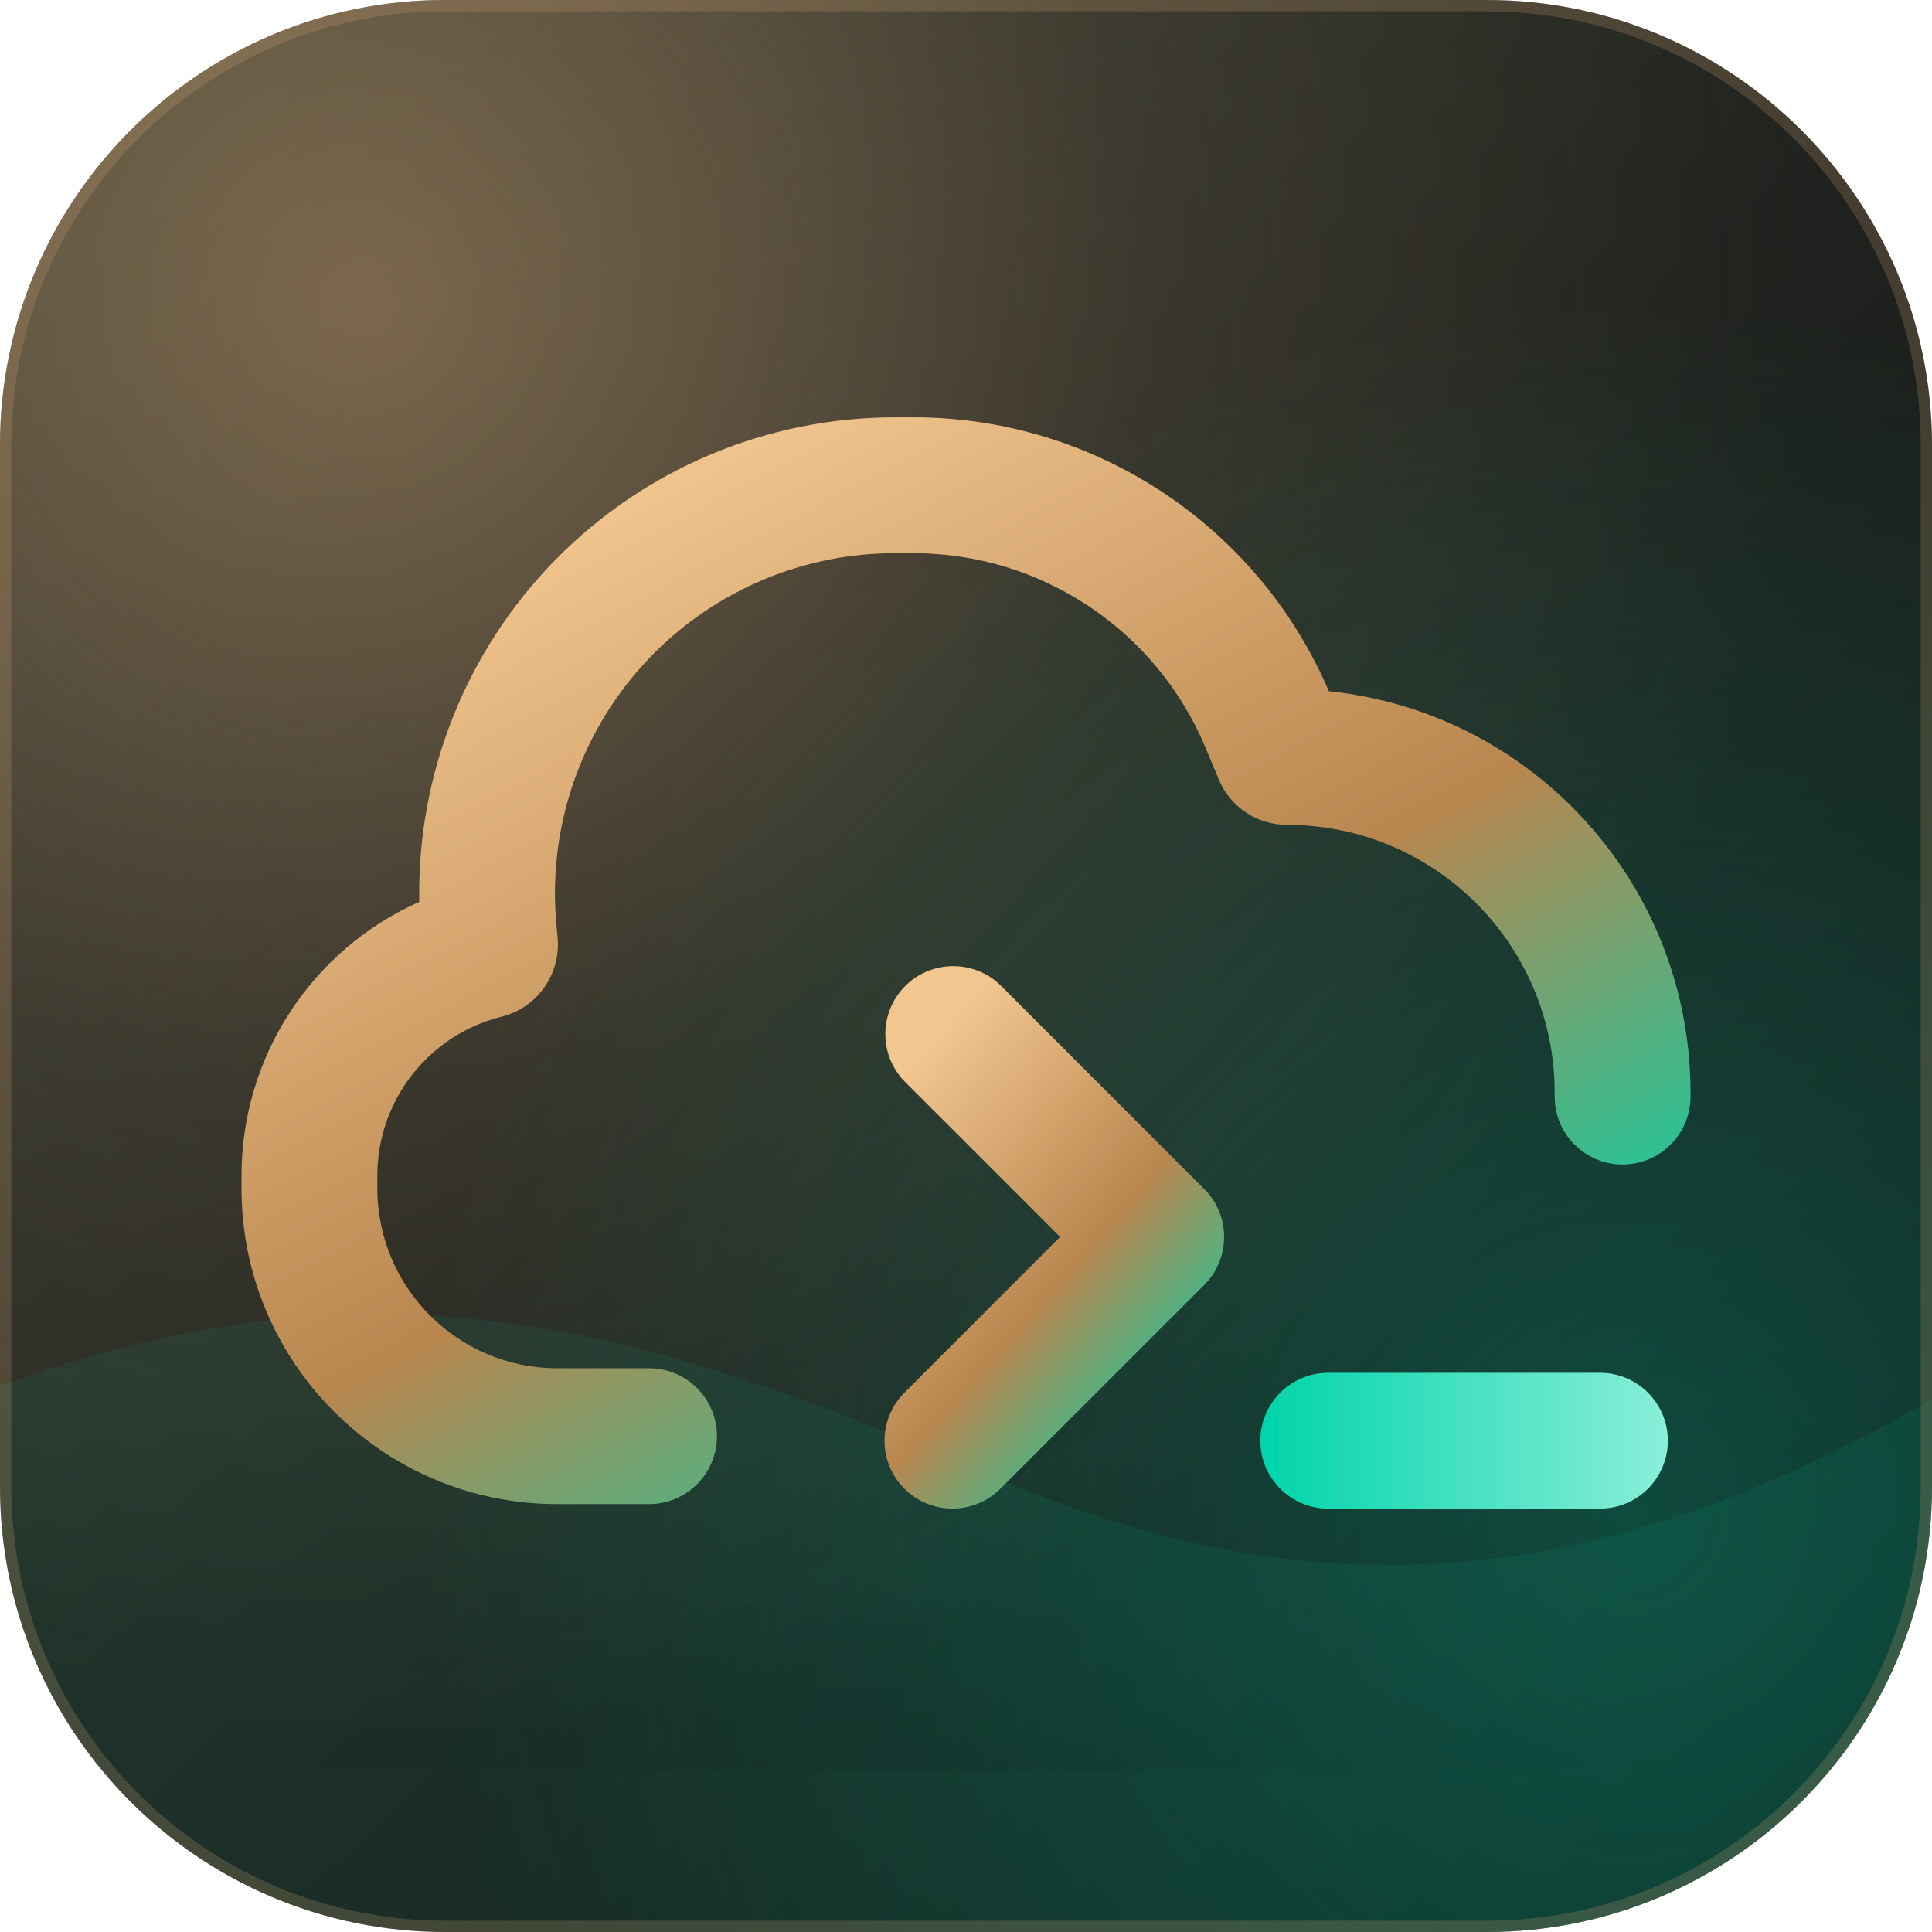
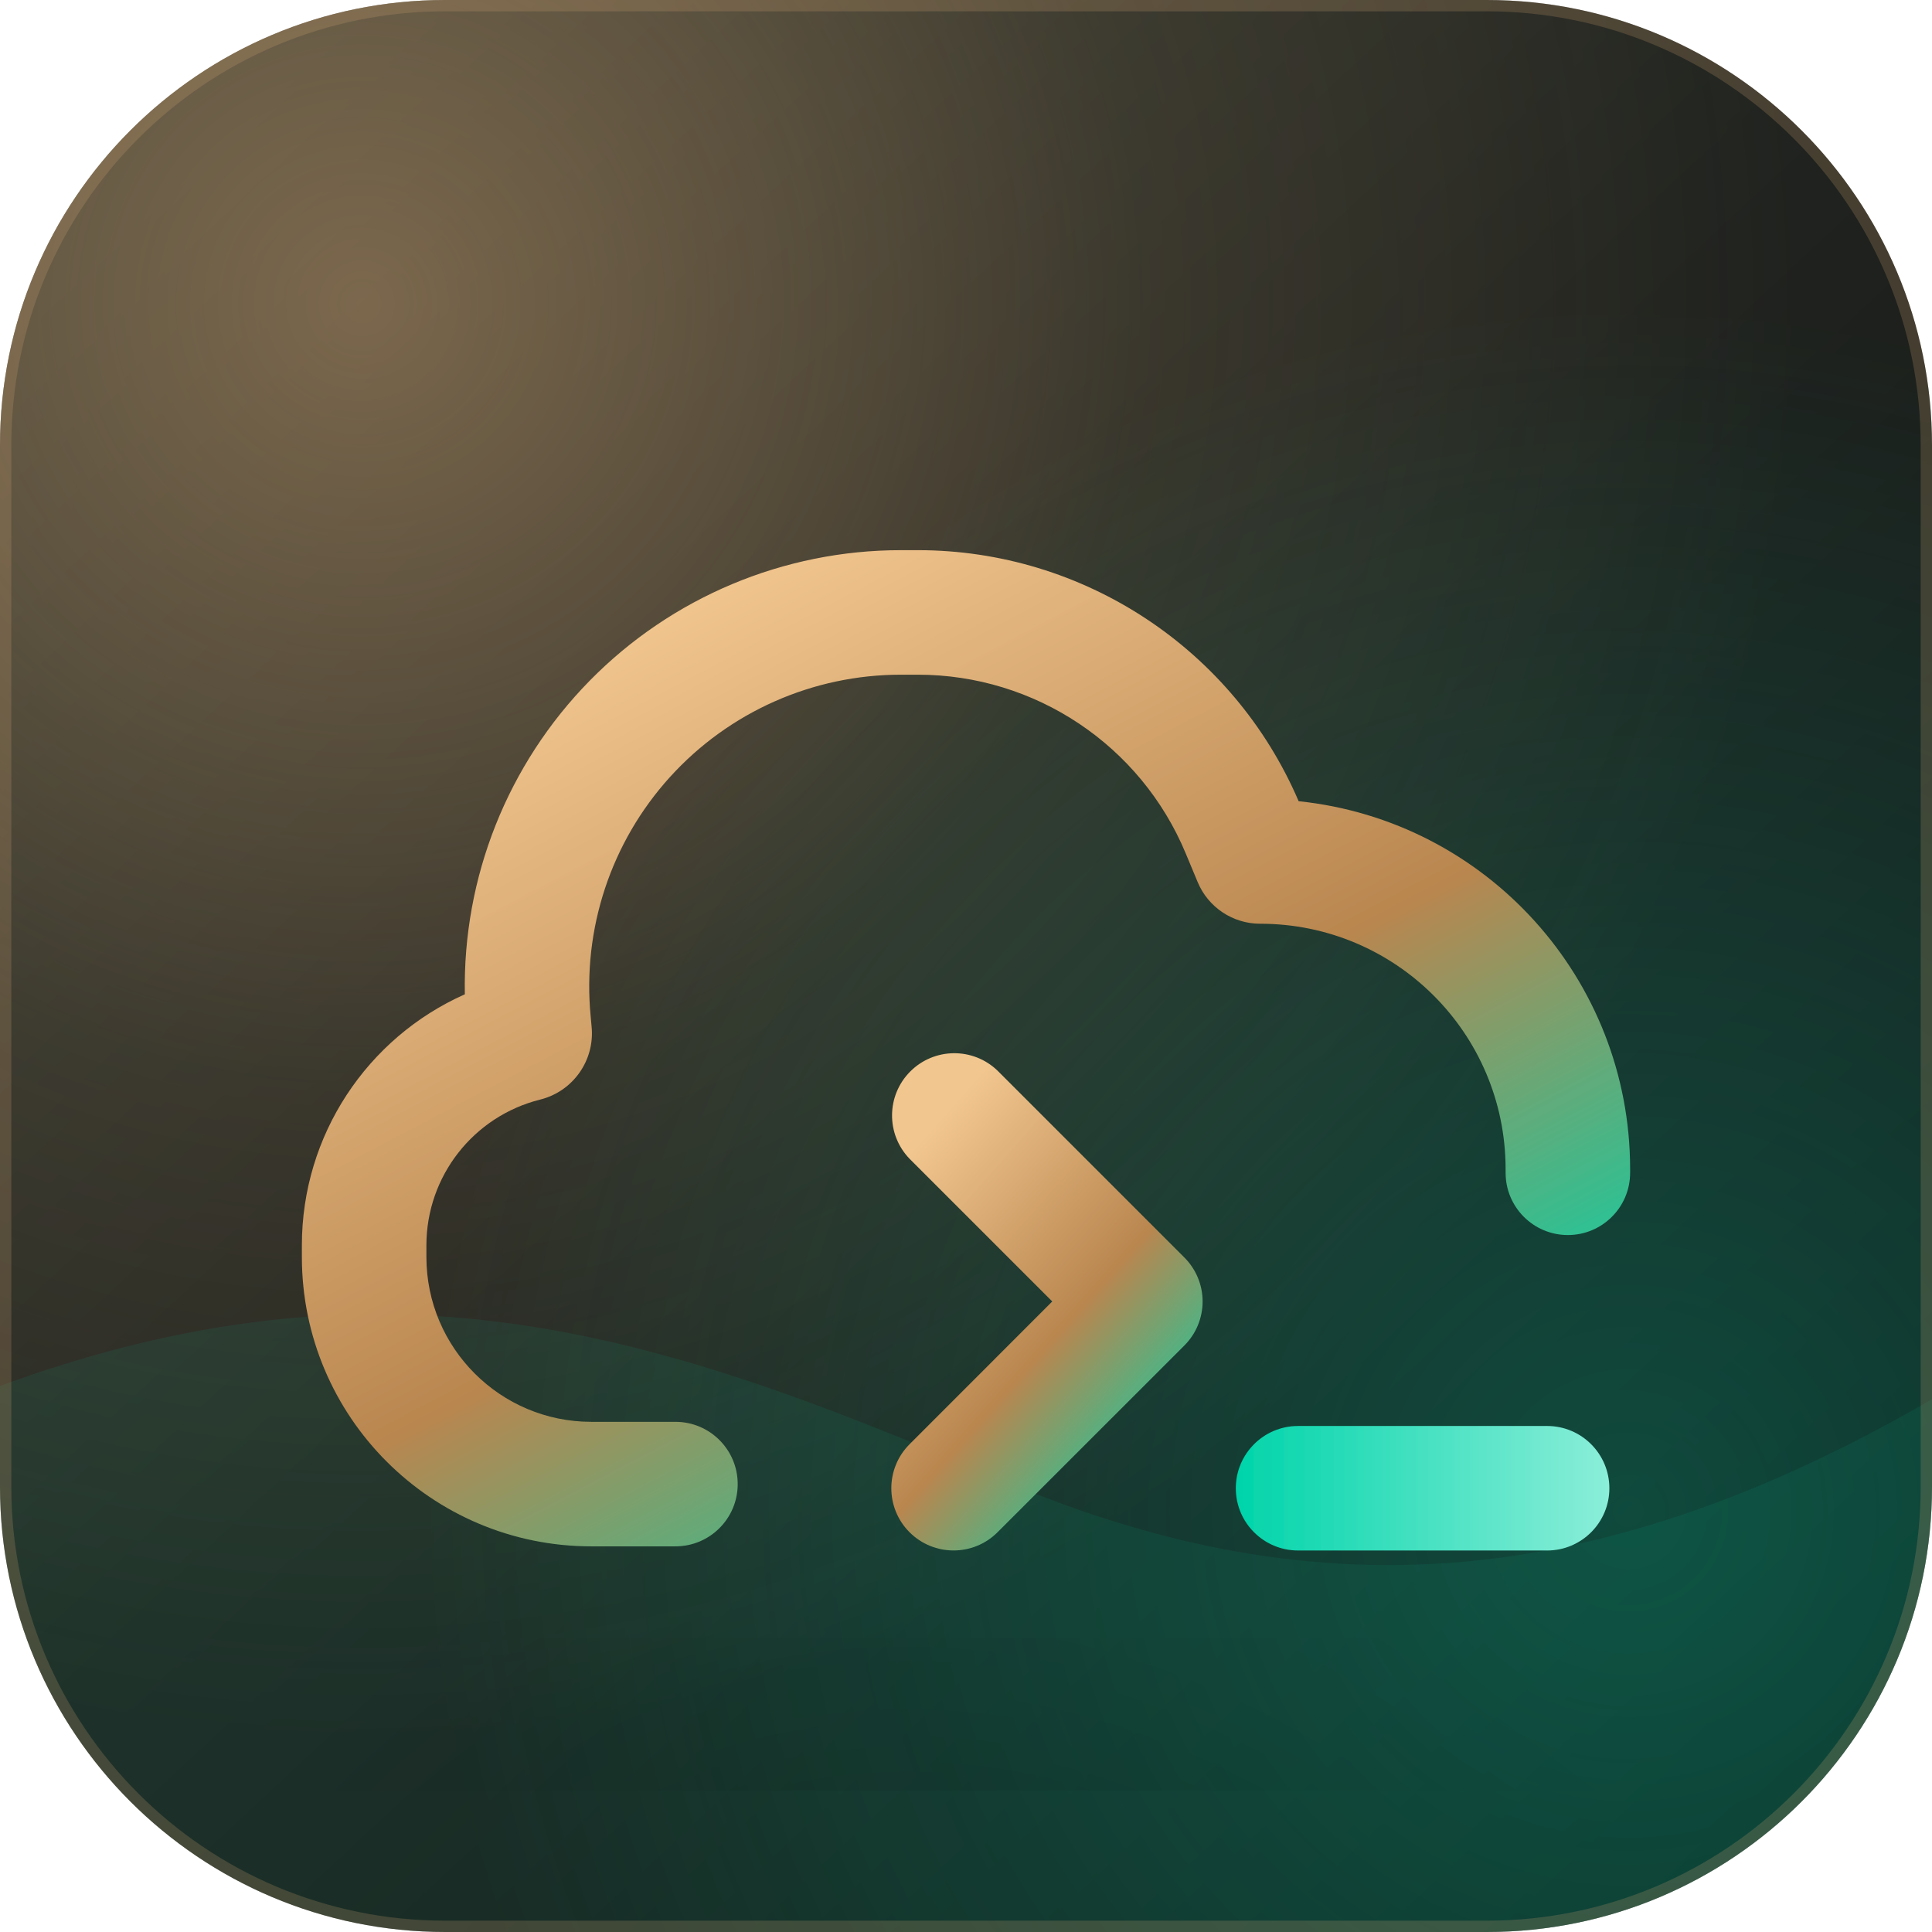
<svg xmlns="http://www.w3.org/2000/svg" viewBox="0 0 512 512" width="512" height="512">
  <defs>
    <clipPath id="icon-shape">
      <rect width="512" height="512" rx="118" />
    </clipPath>
    <linearGradient id="surface" x1="11%" y1="7%" x2="92%" y2="94%">
      <stop offset="0%" stop-color="#34382F" />
      <stop offset="46%" stop-color="#20231F" />
      <stop offset="100%" stop-color="#111312" />
    </linearGradient>
    <radialGradient id="warm-light" cx="19%" cy="16%" r="74%">
      <stop offset="0%" stop-color="#D4A574" stop-opacity="0.46" />
      <stop offset="54%" stop-color="#D4A574" stop-opacity="0.12" />
      <stop offset="100%" stop-color="#D4A574" stop-opacity="0" />
    </radialGradient>
    <radialGradient id="cool-light" cx="84%" cy="78%" r="62%">
      <stop offset="0%" stop-color="#00D4AA" stop-opacity="0.27" />
      <stop offset="100%" stop-color="#00D4AA" stop-opacity="0" />
    </radialGradient>
    <linearGradient id="agent-glyph" x1="20%" y1="10%" x2="80%" y2="95%">
      <stop offset="0%" stop-color="#F2C68F" />
      <stop offset="55%" stop-color="#B9864F" />
      <stop offset="100%" stop-color="#00D4AA" />
    </linearGradient>
    <linearGradient id="cursor" x1="0%" y1="0%" x2="100%" y2="0%">
      <stop offset="0%" stop-color="#00D4AA" />
      <stop offset="100%" stop-color="#8BEED9" />
    </linearGradient>
    <filter id="glyph-shadow" x="-24%" y="-24%" width="148%" height="148%">
      <feDropShadow dx="0" dy="16" stdDeviation="18" flood-color="#000000" flood-opacity="0.4" />
    </filter>
  </defs>
  <g clip-path="url(#icon-shape)">
    <rect width="512" height="512" fill="url(#surface)" />
    <rect width="512" height="512" fill="url(#warm-light)" />
    <rect width="512" height="512" fill="url(#cool-light)" />
    <path d="M-24 377 C94 325 171 352 265 392 C354 430 435 422 536 356 V536 H-24Z" fill="#00D4AA" opacity="0.08" />
-     <g filter="url(#glyph-shadow)" transform="translate(64 77) scale(24)">
+     <g filter="url(#glyph-shadow)" transform="translate(80 115) scale(22)">
      <path d="M14.5 8.9v-.052A2.956 2.956 0 0 0 11.542 5.9a.815.815 0 0 1-.751-.501l-.145-.348A3.496 3.496 0 0 0 7.421 2.9h-.206a3.754 3.754 0 0 0-3.736 4.118l.011.121a.822.822 0 0 1-.619.879A1.81 1.81 0 0 0 1.5 9.773v.14c0 1.097.89 1.987 1.987 1.987H4.5a.75.75 0 0 1 0 1.5H3.487A3.487 3.487 0 0 1 0 9.913v-.14C0 8.449.785 7.274 1.963 6.75A5.253 5.253 0 0 1 7.215 1.4h.206a4.992 4.992 0 0 1 4.586 3.024A4.455 4.455 0 0 1 16 8.848V8.9a.75.75 0 0 1-1.5 0Z" fill="url(#agent-glyph)" />
      <path d="m8.38 7.67 2.25 2.25a.749.749 0 0 1 0 1.061L8.38 13.23a.749.749 0 1 1-1.06-1.06l1.719-1.72L7.32 8.731A.75.75 0 0 1 8.38 7.67Z" fill="url(#agent-glyph)" />
      <path d="M15 13.45h-3a.75.75 0 0 1 0-1.5h3a.75.75 0 0 1 0 1.5Z" fill="url(#cursor)" />
    </g>
  </g>
  <rect x="1.5" y="1.5" width="509" height="509" rx="116.5" fill="none" stroke="#D4A574" stroke-opacity="0.22" stroke-width="3" />
</svg>
